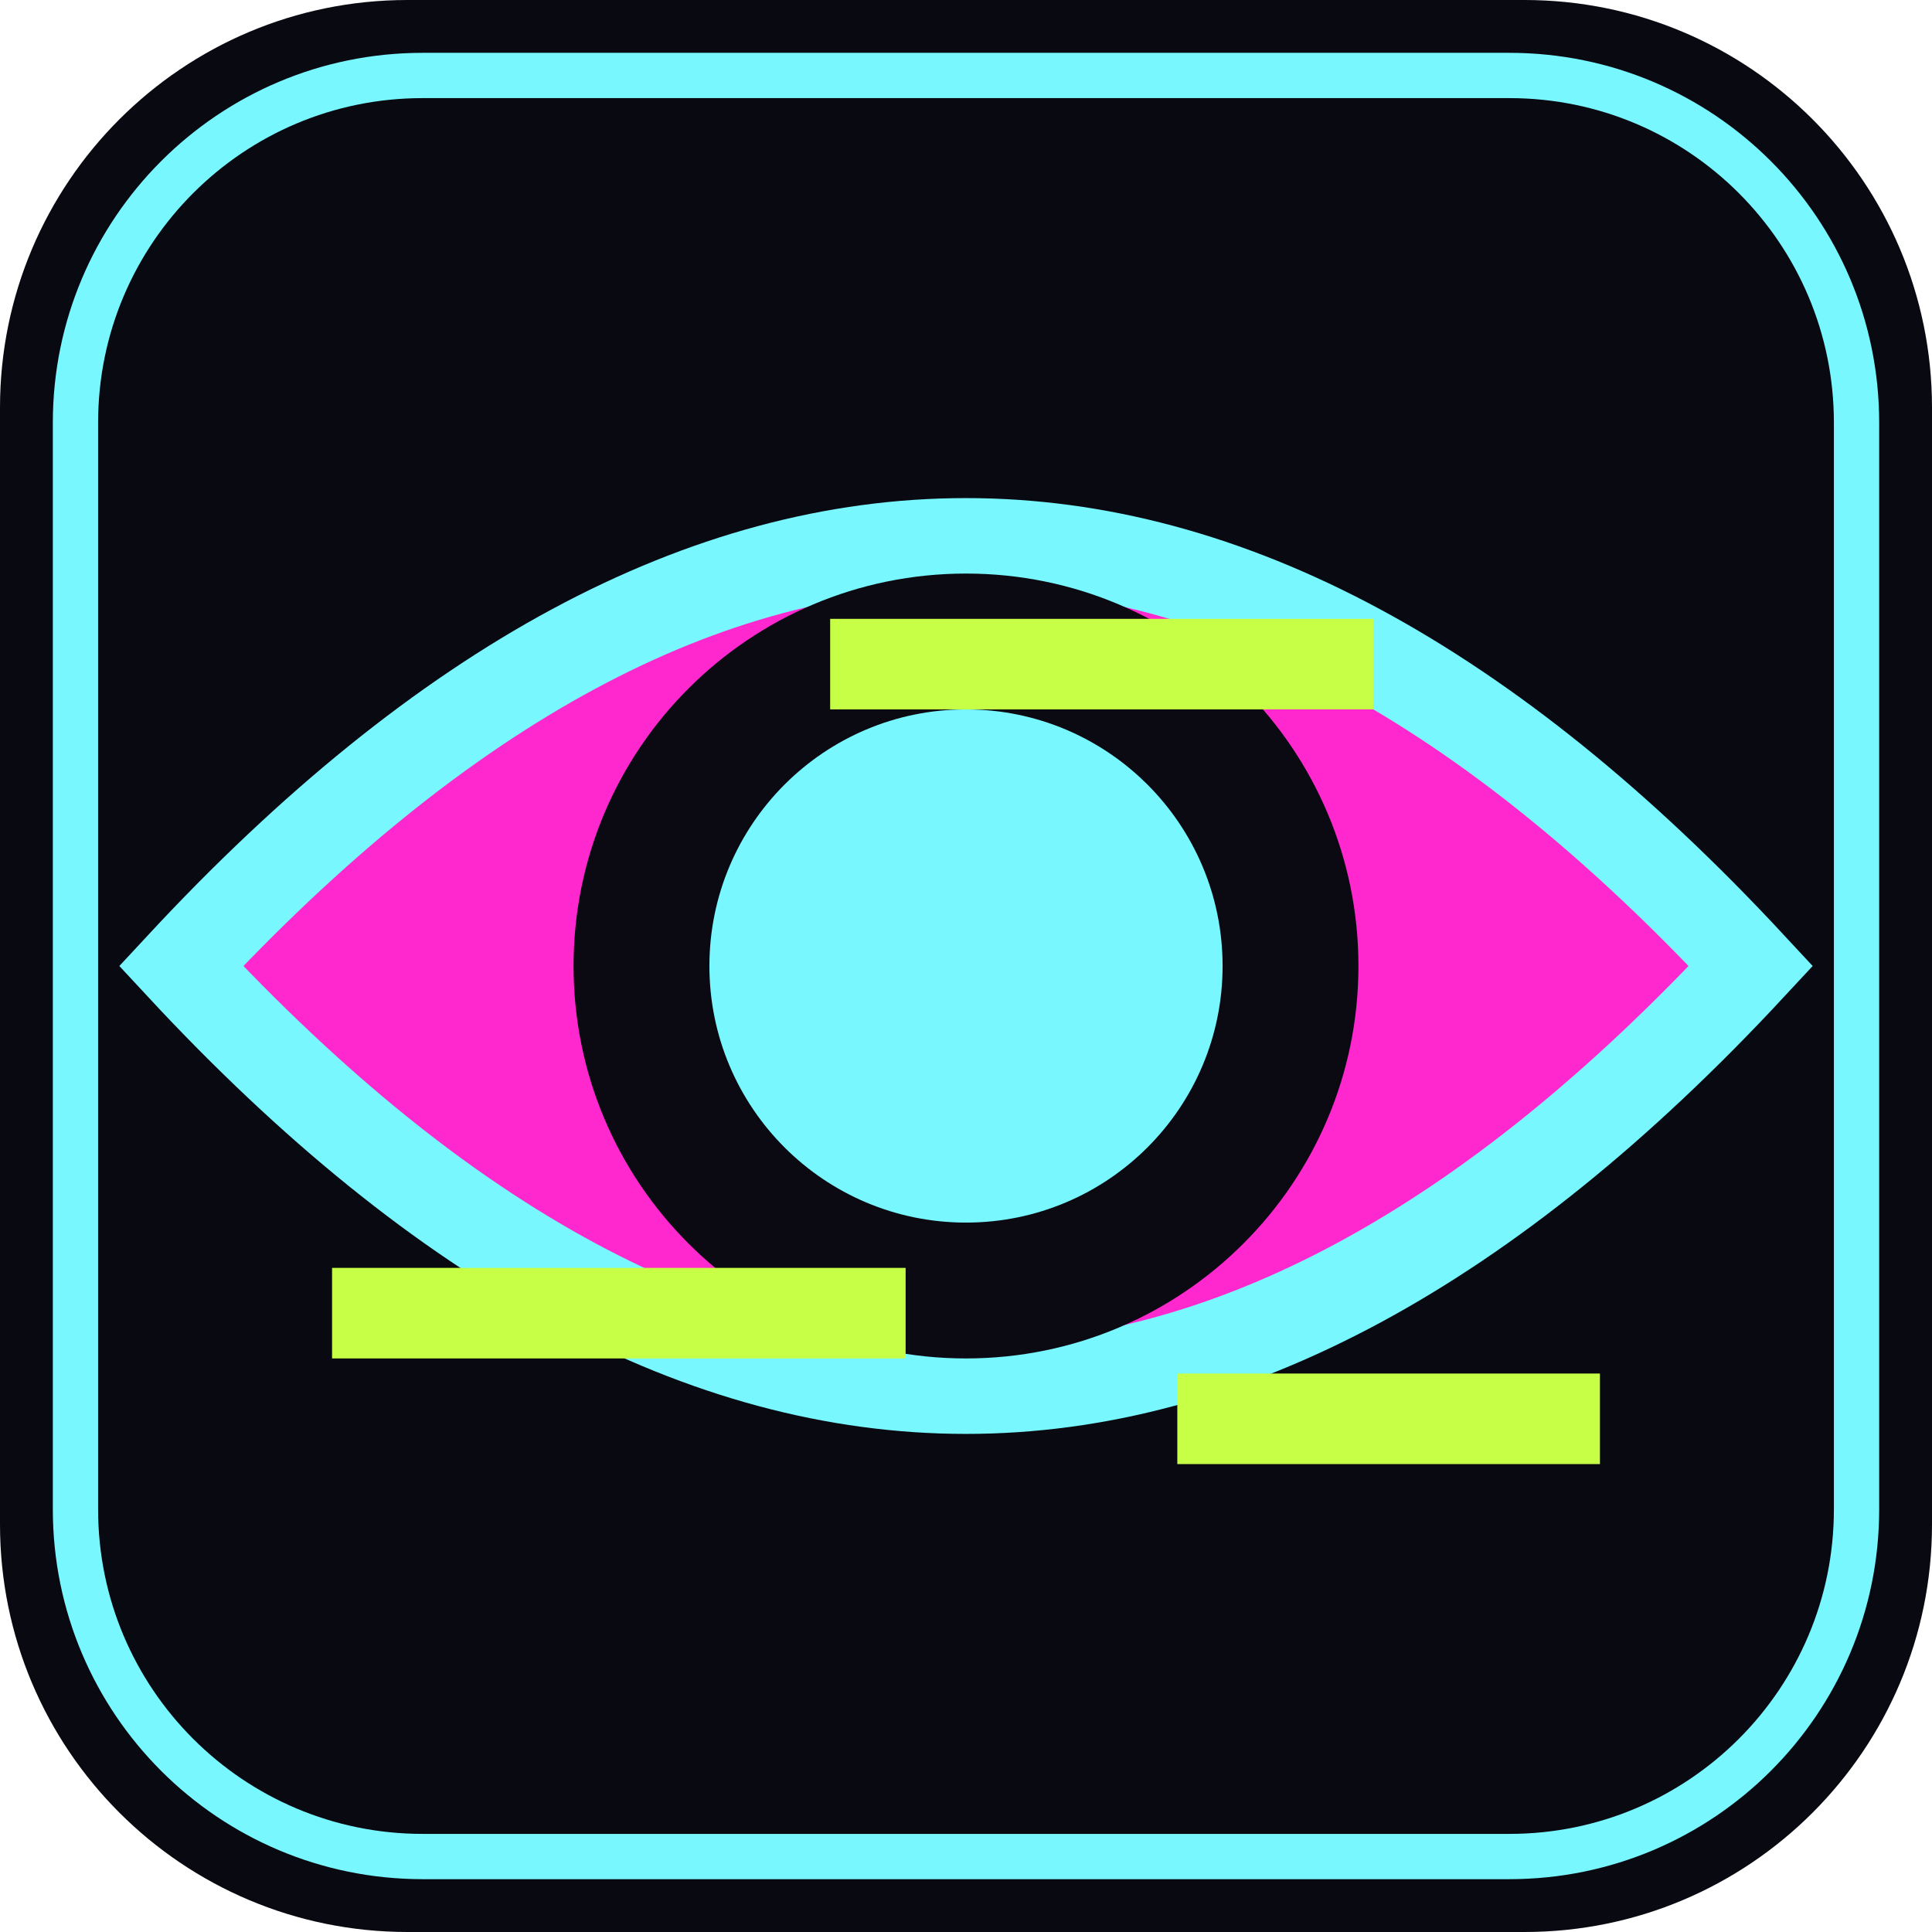
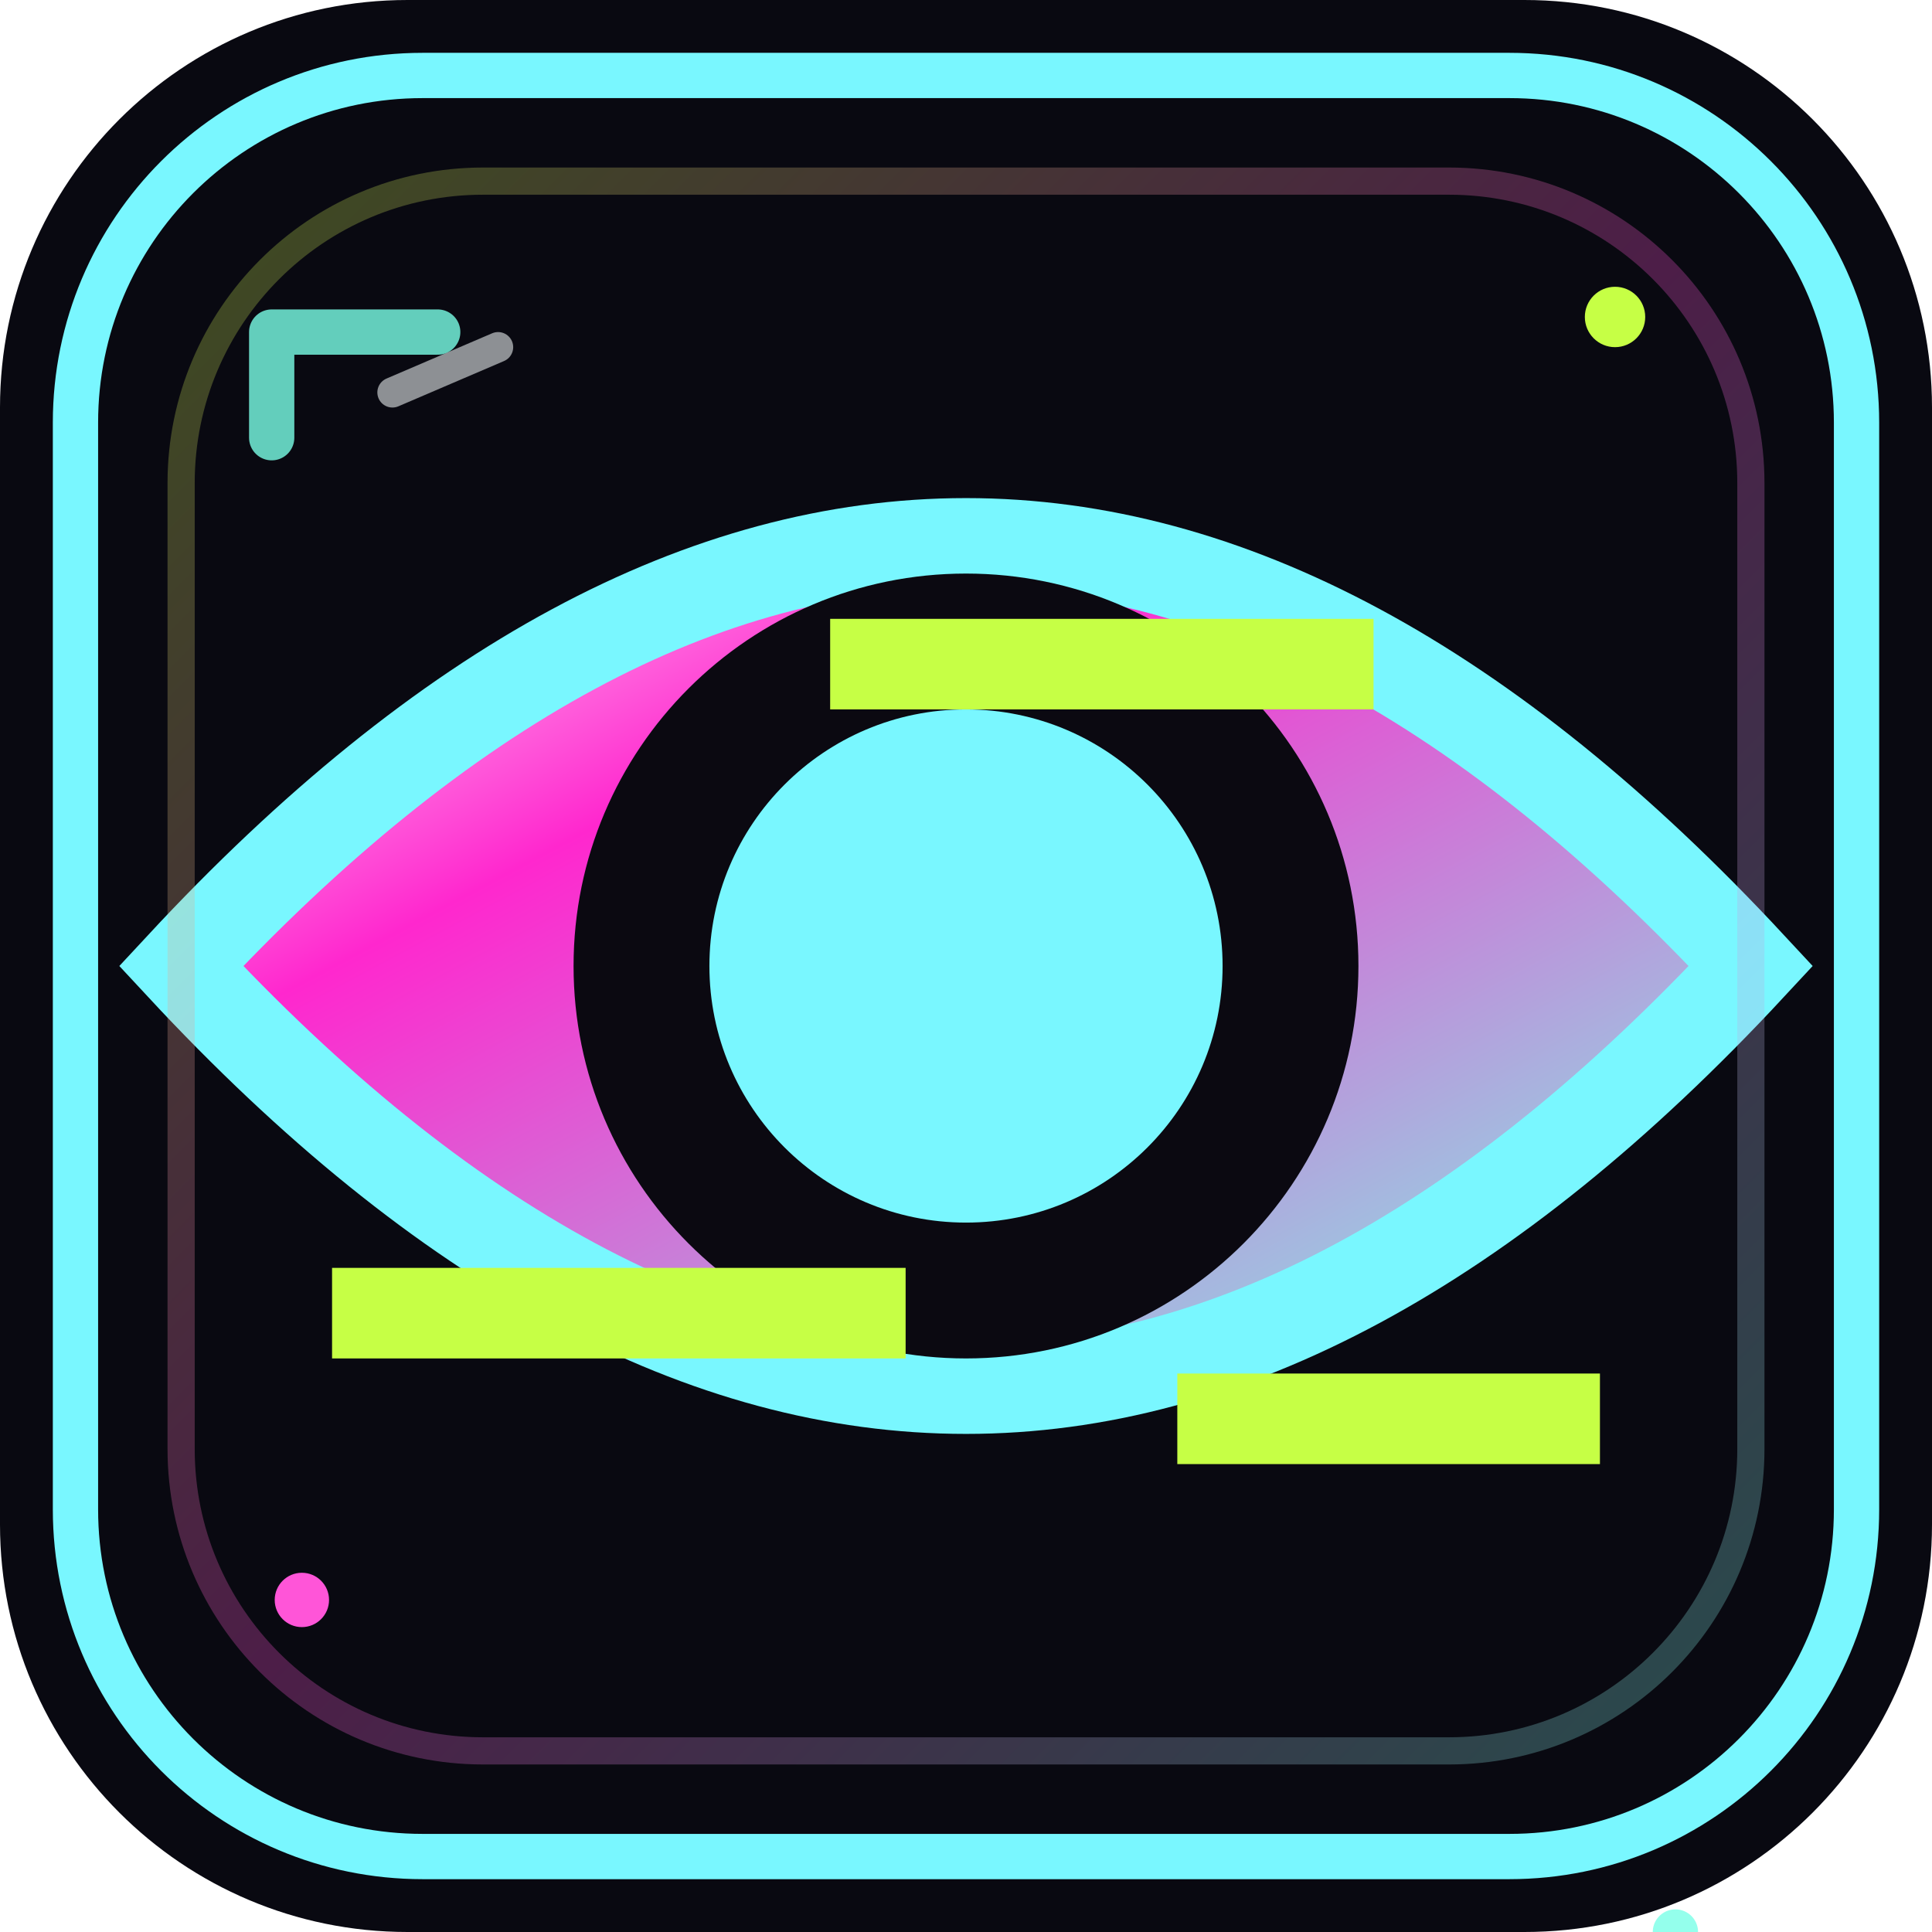
- <svg xmlns="http://www.w3.org/2000/svg" viewBox="0 0 128 128" role="img" aria-label="Glitch Eye app icon">
+ <svg xmlns="http://www.w3.org/2000/svg" viewBox="0 0 128 128" role="img" aria-labelledby="title desc">
+   <defs>
+     <linearGradient id="dt-material" x1="0" y1="0" x2="1" y2="1">
+       <stop stop-color="#fff2fe" />
+       <stop offset=".3" stop-color="#ff27ce" />
+       <stop offset="1" stop-color="#79ffe7" />
+     </linearGradient>
+     <linearGradient id="dt-rim" x1="0" y1="0" x2="1" y2="1">
+       <stop stop-color="#c6ff45" />
+       <stop offset=".5" stop-color="#ff55d8" />
+       <stop offset="1" stop-color="#79ffe7" />
+     </linearGradient>
+   </defs>
  <rect width="128" height="128" rx="27" fill="#090911" />
  <rect x="5" y="5" width="118" height="118" rx="23" fill="none" stroke="#79f7ff" stroke-width="3" />
-   <path d="M12 64Q64 8 116 64Q64 120 12 64Z" fill="#ff27ce" stroke="#79f7ff" stroke-width="6" />
+   <path d="M12 64Q64 8 116 64Q64 120 12 64Z" fill="url(#dt-material)" stroke="#79f7ff" stroke-width="6" />
  <circle cx="64" cy="64" r="26" fill="#0b0911" />
  <circle cx="64" cy="64" r="17" fill="#79f7ff" />
  <path d="M55 44h36M22 87h38M78 94h28" stroke="#c6ff45" stroke-width="6" />
+   <g id="dt-premium-trim" stroke-linejoin="round" stroke-linecap="round">
+     <rect x="12" y="12" width="104" height="104" rx="20" fill="none" stroke="url(#dt-rim)" stroke-width="1.8" opacity=".28" />
+     <path d="M18 29v-7h11m92 115h-10v-9" fill="none" stroke="#79ffe7" stroke-width="3" opacity=".8" />
+     <path d="m26 26 7-3" stroke="#f9ffff" stroke-width="2" opacity=".55" />
+     <circle cx="107" cy="21" r="2" fill="#c6ff45" />
+     <circle cx="20" cy="106" r="1.8" fill="#ff55d8" />
+   </g>
</svg>
